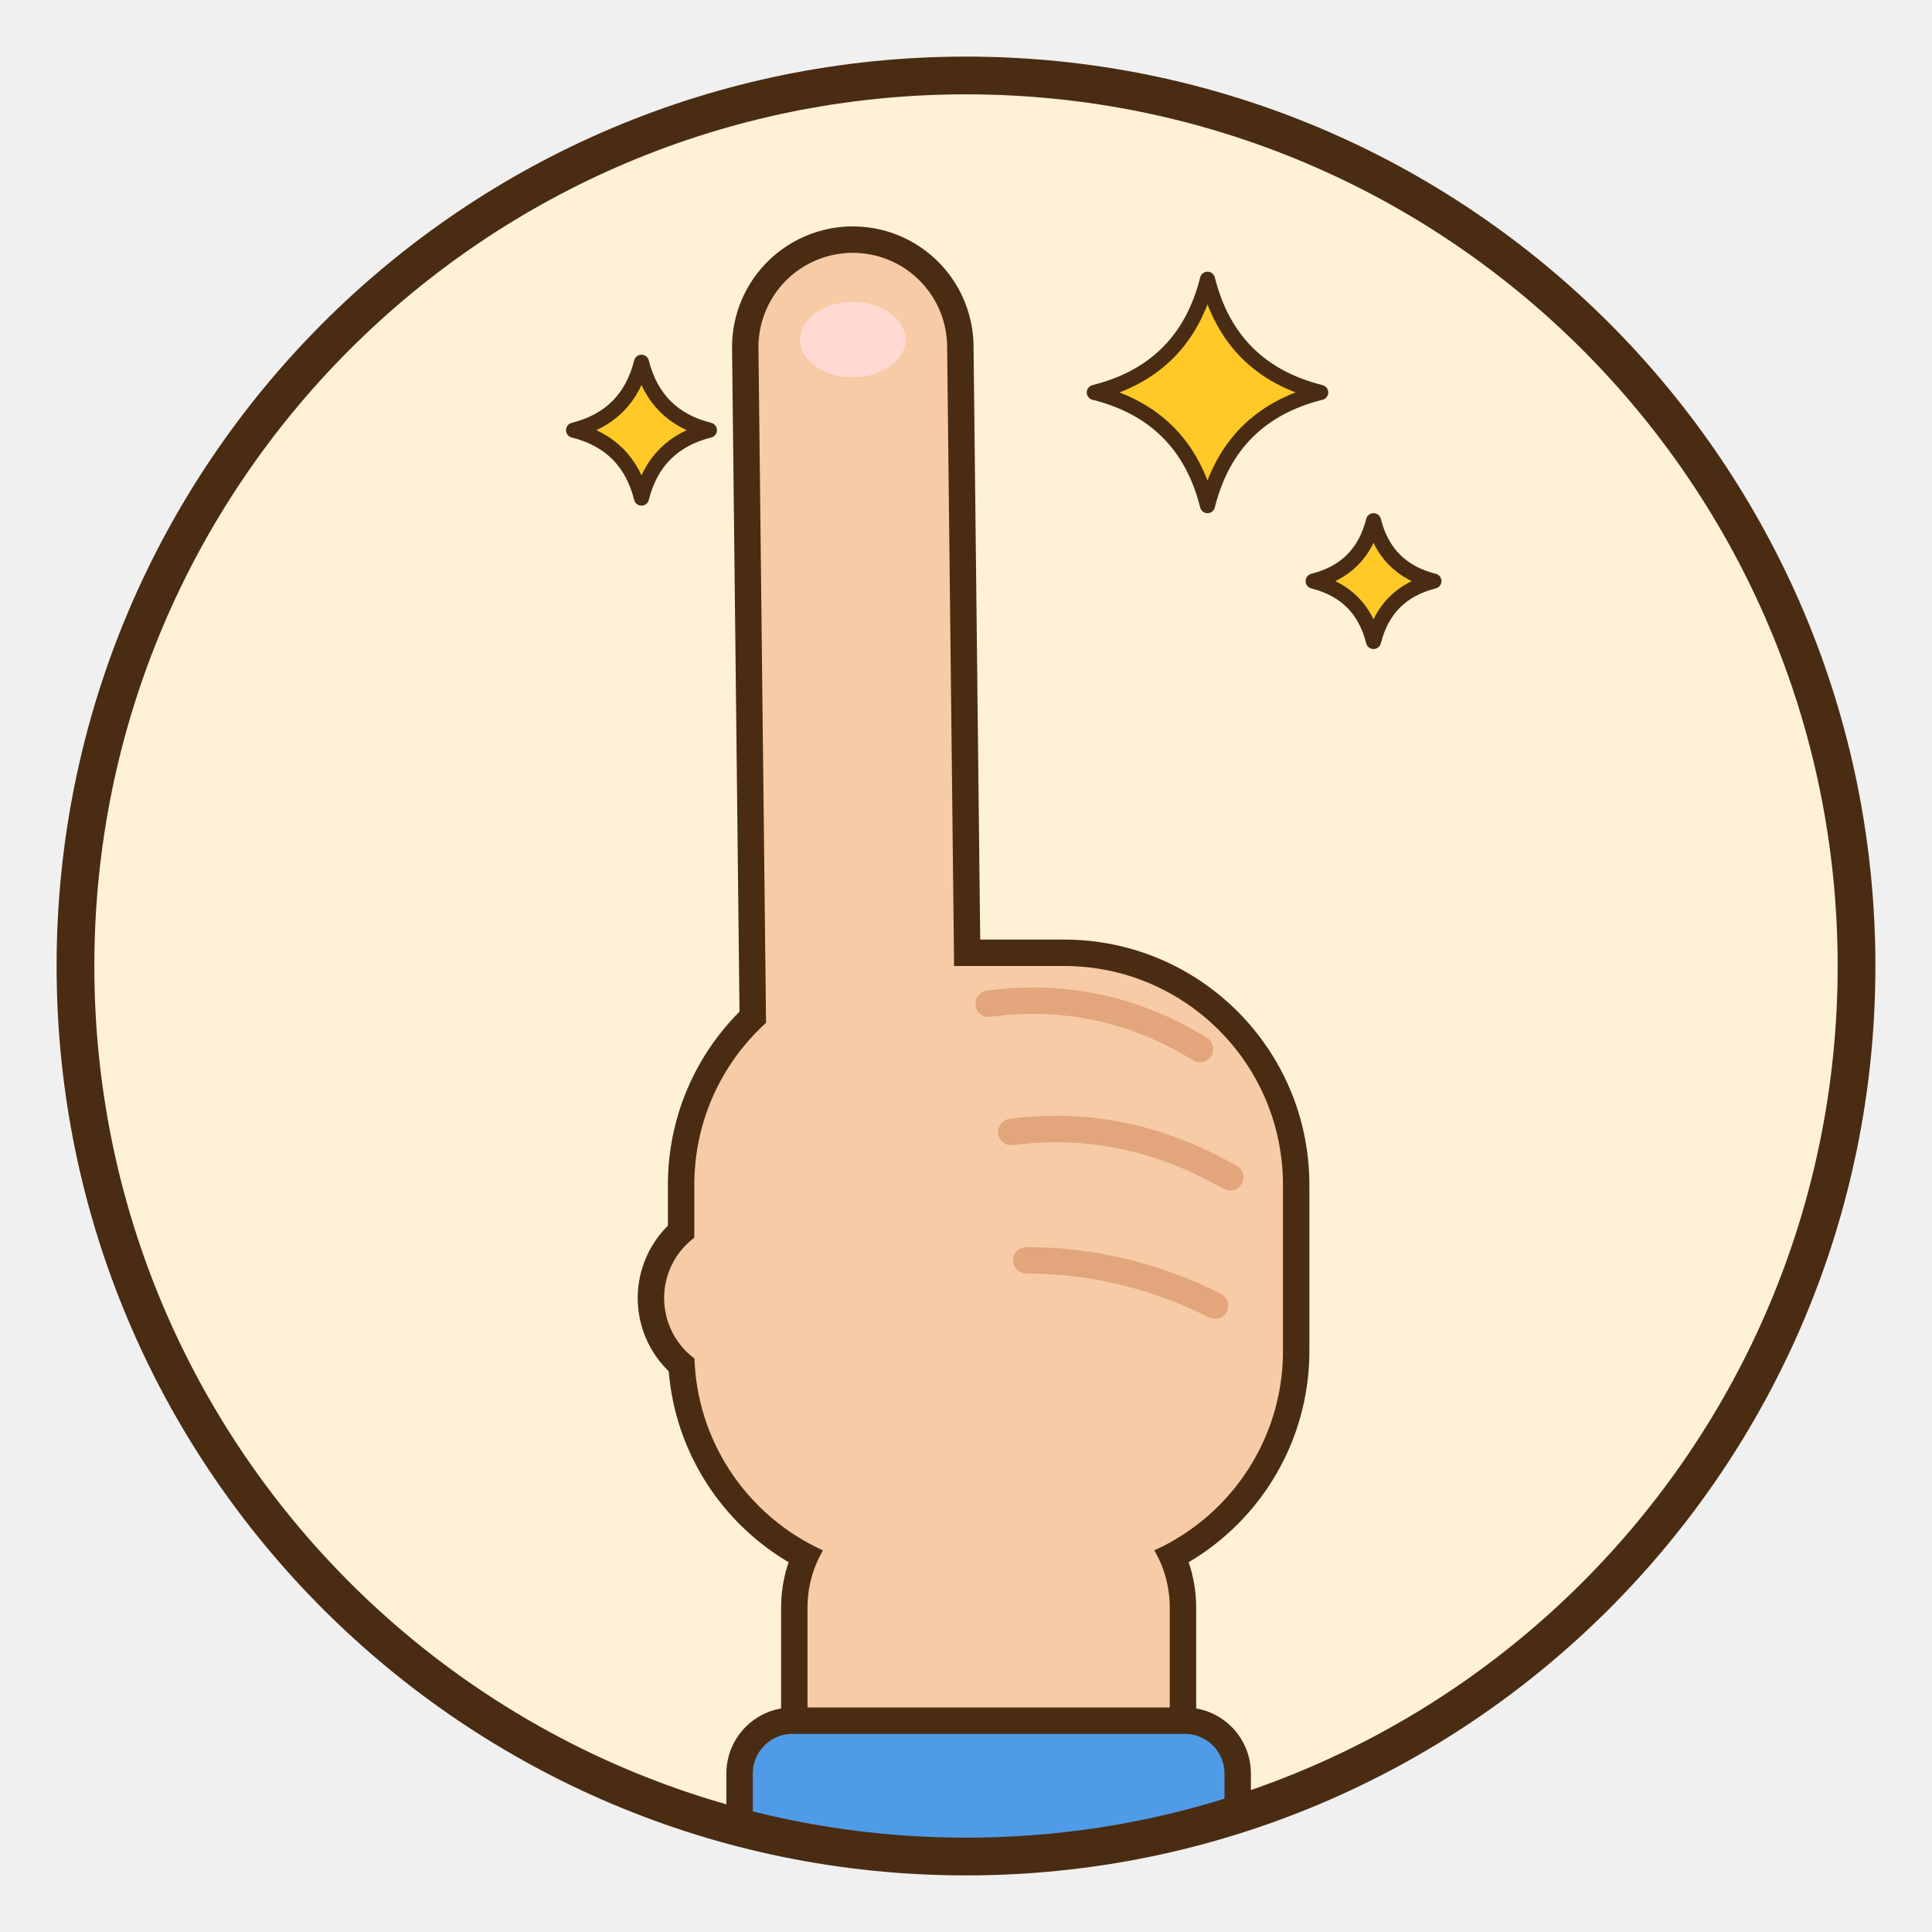
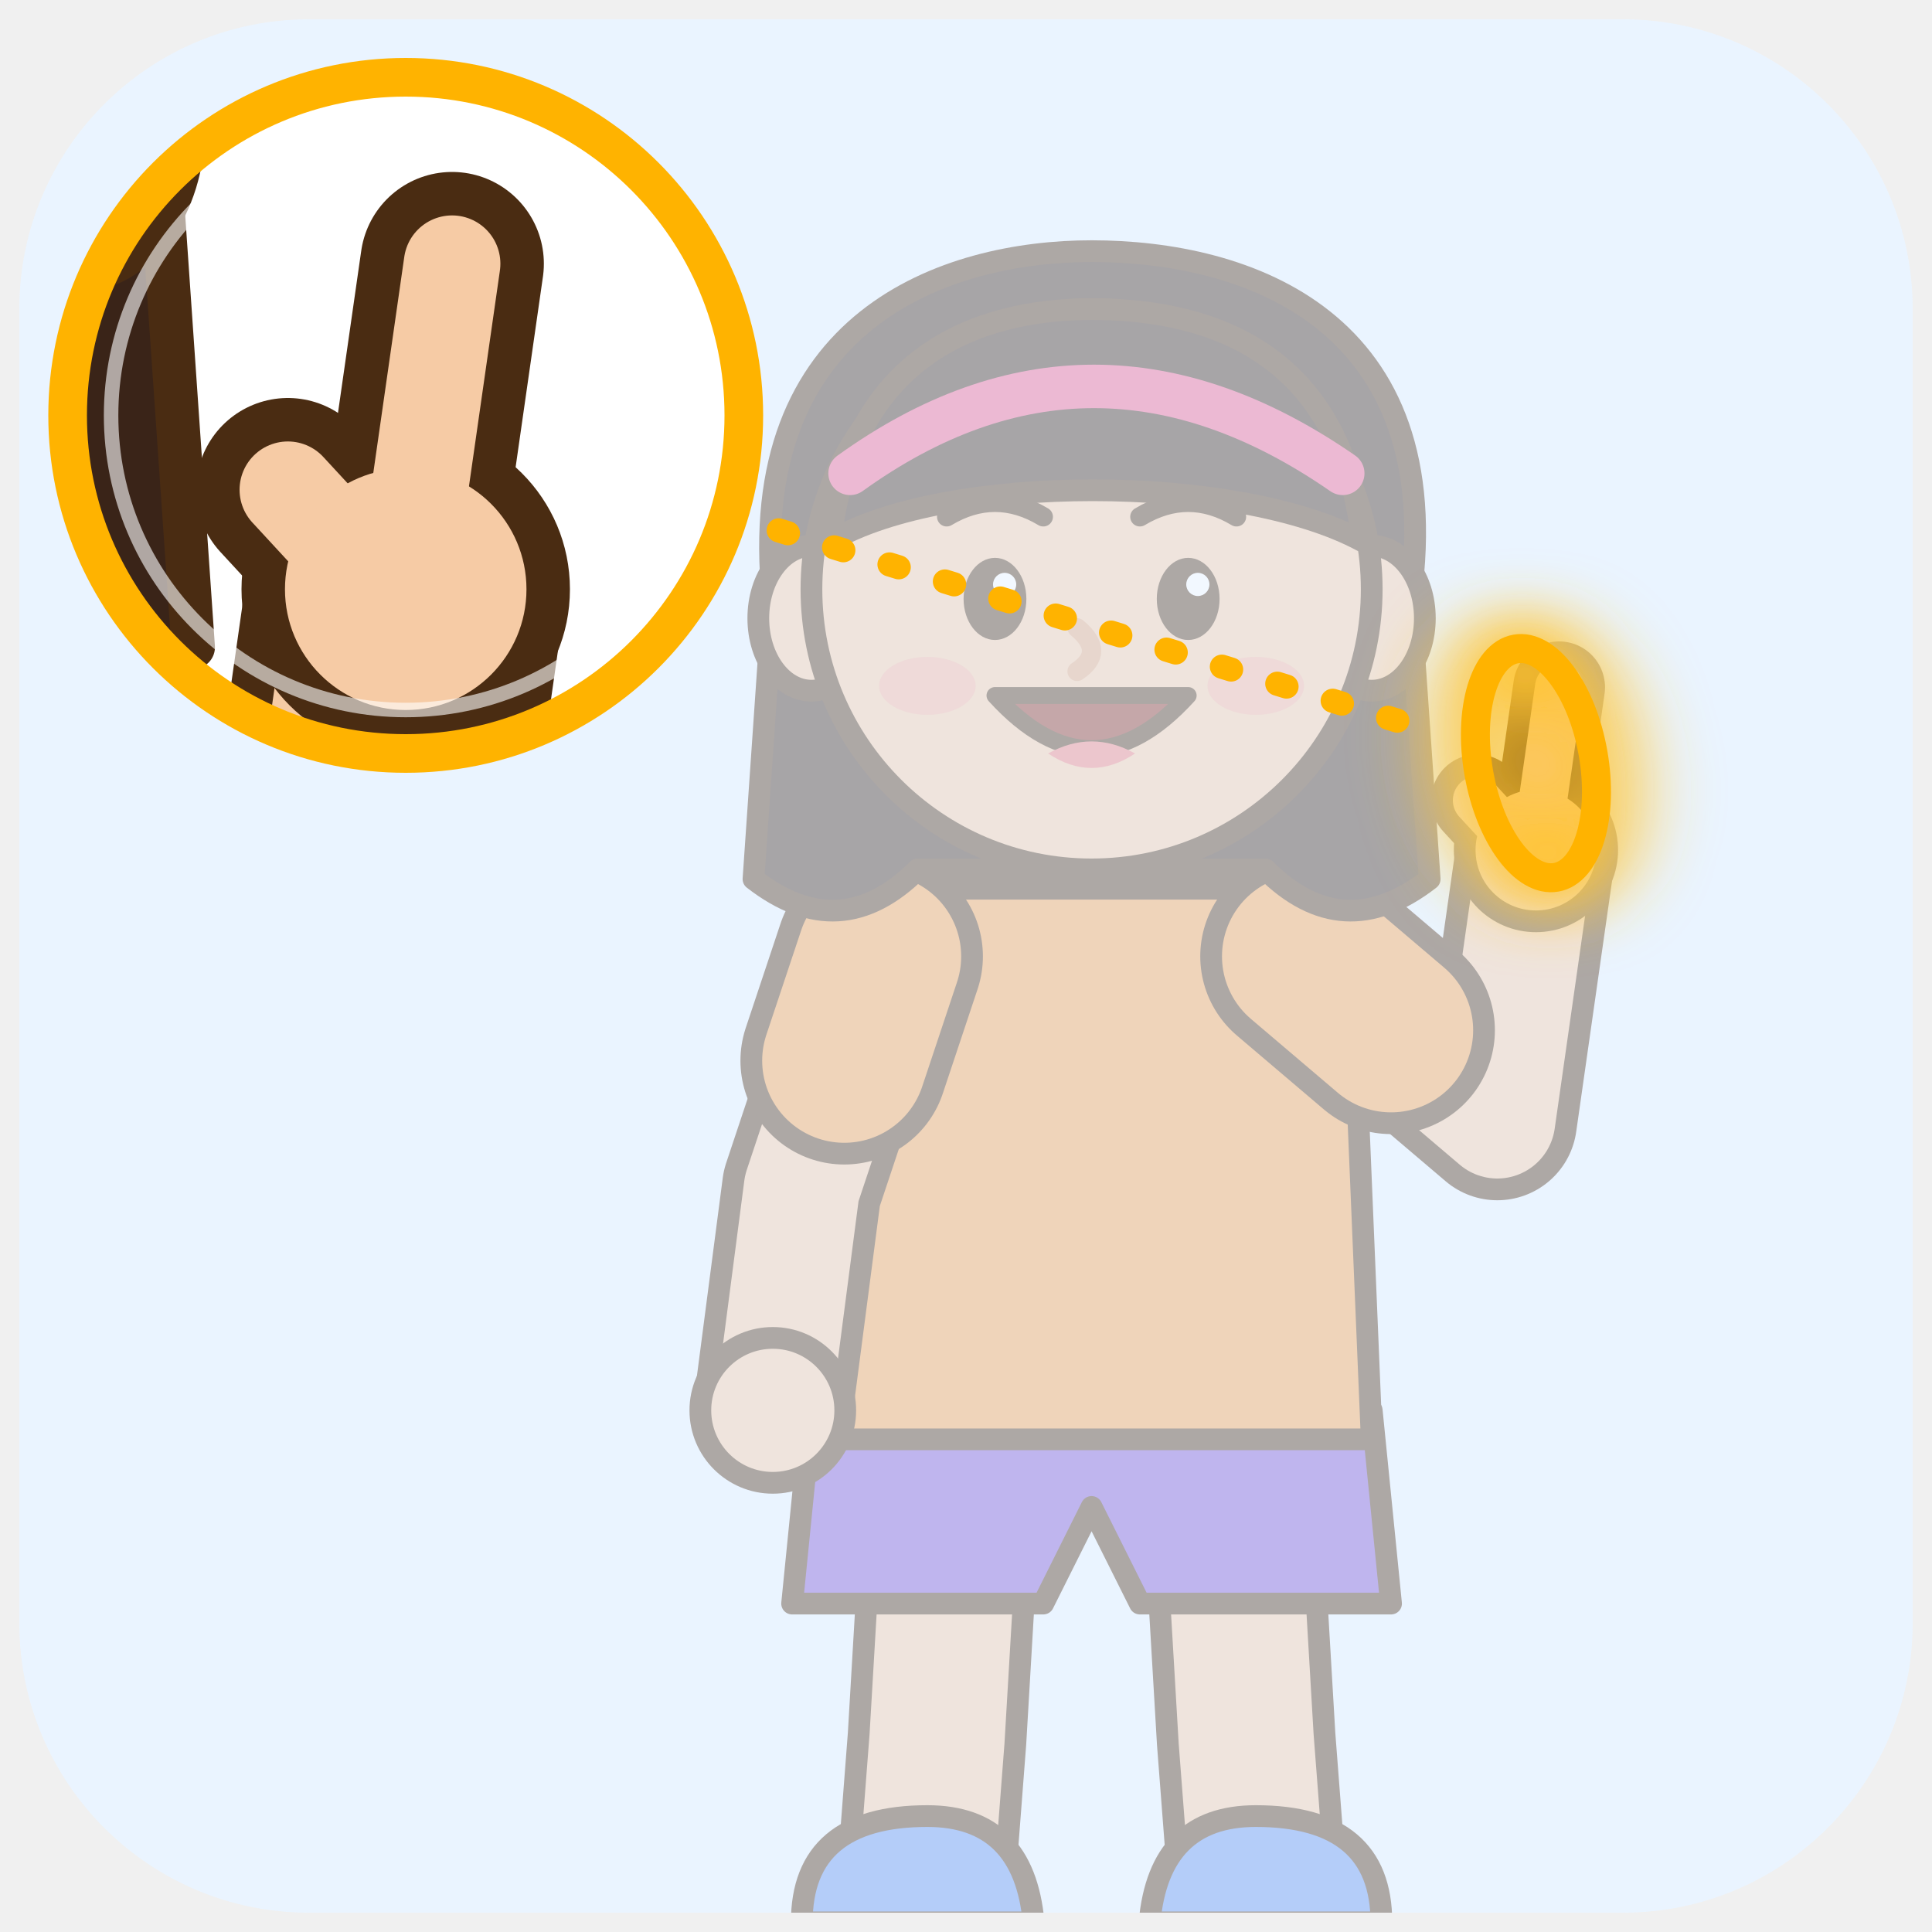
<svg xmlns="http://www.w3.org/2000/svg" viewBox="0 0 512 512">
+   <style>
+     .ring { animation: ring 1.6s ease-out infinite; transform-box: fill-box; transform-origin: center; }
+     @keyframes ring { 0% { transform: scale(1); opacity: .9 } 100% { transform: scale(1.6); opacity: 0 } }
+     .glow { animation: glow 1.6s ease-in-out infinite; }
+     @keyframes glow { 0%,100% { opacity: .55 } 50% { opacity: .95 } }
+     .beat { animation: beat 1s ease-in-out infinite; transform-box: fill-box; transform-origin: center; }
+     @keyframes beat { 0%,100% { transform: scale(1) } 15% { transform: scale(1.18) } 30% { transform: scale(1) } 45% { transform: scale(1.12) } }
+     @media (prefers-reduced-motion: reduce) { * { animation: none !important; } }
+   </style>
  <defs>
-     <clipPath id="w">
-       <circle cx="256" cy="256" r="236" />
+     <clipPath id="tile">
+       <rect x="4" y="4" width="392" height="392" rx="60" />
    </clipPath>
  </defs>
-   <circle cx="256" cy="256" r="236" fill="#FFF1D6" />
-   <g clip-path="url(#w)">
-     <rect x="214" y="396" width="96" height="130" rx="30" fill="#4A2C12" stroke="#4A2C12" stroke-width="14" />
-     <rect x="184" y="256" width="156" height="160" rx="58" fill="#4A2C12" stroke="#4A2C12" stroke-width="14" />
-     <path d="M228 270 L226 92" fill="none" stroke="#4A2C12" stroke-width="64" stroke-linecap="round" stroke-linejoin="round" />
-     <path d="M196 344 L262 326" fill="none" stroke="#4A2C12" stroke-width="54" stroke-linecap="round" stroke-linejoin="round" />
-     <rect x="214" y="396" width="96" height="130" rx="30" fill="#F6CBA5" stroke="#F6CBA5" stroke-width="0" />
-     <rect x="184" y="256" width="156" height="160" rx="58" fill="#F6CBA5" stroke="#F6CBA5" stroke-width="0" />
-     <path d="M228 270 L226 92" fill="none" stroke="#F6CBA5" stroke-width="50" stroke-linecap="round" stroke-linejoin="round" />
-     <path d="M196 344 L262 326" fill="none" stroke="#F6CBA5" stroke-width="40" stroke-linecap="round" stroke-linejoin="round" />
-     <ellipse cx="226" cy="90" rx="14" ry="10" fill="#FFD9D2" />
-     <path d="M262 266 Q292 262 318 278 M268 300 Q298 296 326 312 M272 334 Q298 334 322 346" fill="none" stroke="#E2A57C" stroke-width="7" stroke-linecap="round" stroke-linejoin="round" />
-     <path d="M320 74 Q326 98 350 104 Q326 110 320 134 Q314 110 290 104 Q314 98 320 74 Z" fill="#FFC928" stroke="#4A2C12" stroke-linejoin="round" stroke-linecap="round" stroke-width="4" />
-     <path d="M364 138 Q367.2 150.8 380 154 Q367.2 157.2 364 170 Q360.8 157.2 348 154 Q360.8 150.8 364 138 Z" fill="#FFC928" stroke="#4A2C12" stroke-linejoin="round" stroke-linecap="round" stroke-width="4" />
-     <path d="M170 96 Q173.6 110.4 188 114 Q173.6 117.6 170 132 Q166.4 117.6 152 114 Q166.4 110.4 170 96 Z" fill="#FFC928" stroke="#4A2C12" stroke-linejoin="round" stroke-linecap="round" stroke-width="4" />
-     <rect x="196" y="456" width="132" height="80" rx="14" fill="#4F9BE8" stroke="#4A2C12" stroke-width="7" stroke-linejoin="round" stroke-linecap="round" />
+   <g transform="scale(1.28)">
+     <g clip-path="url(#tile)">
+       <defs>
+         <g id="kid">
+           <g transform="translate(26 6)">
+             <g transform="translate(0 0)">
+               <path d="M170 320 L168 354 L166 380" fill="none" stroke="#4A2C12" stroke-width="37" stroke-linejoin="round" stroke-linecap="round" />
+               <path d="M170 320 L168 354 L166 380" fill="none" stroke="#F6CBA5" stroke-width="28" stroke-linejoin="round" stroke-linecap="round" />
+               <path d="M230 320 L232 354 L234 380" fill="none" stroke="#4A2C12" stroke-width="37" stroke-linejoin="round" stroke-linecap="round" />
+               <path d="M230 320 L232 354 L234 380" fill="none" stroke="#F6CBA5" stroke-width="28" stroke-linejoin="round" stroke-linecap="round" />
+               <path d="M140 392 Q140 370 166 370 Q186 370 188 392 Z" fill="#5B8DEF" stroke="#4A2C12" stroke-width="4.5" stroke-linejoin="round" stroke-linecap="round" />
+               <path d="M212 392 Q214 370 234 370 Q260 370 260 392 Z" fill="#5B8DEF" stroke="#4A2C12" stroke-width="4.5" stroke-linejoin="round" stroke-linecap="round" />
+               <path d="M142 286 L258 286 L262 326 L210 326 L200 306 L190 326 L138 326 Z" fill="#7A4FD1" stroke="#4A2C12" stroke-width="4.5" stroke-linejoin="round" stroke-linecap="round" />
+               <rect x="188" y="160" width="24" height="30" rx="0" fill="#F6CBA5" />
+               <path d="M188 160 V190 M212 160 V190" fill="none" stroke="#4A2C12" stroke-width="4.5" stroke-linejoin="round" stroke-linecap="round" />
+               <path d="M146 196 Q148 180 166 178 L234 178 Q252 180 254 196 L258 292 L142 292 Z" fill="#F7A14A" stroke="#4A2C12" stroke-width="4.5" stroke-linejoin="round" stroke-linecap="round" />
+               <g class="arm-l">
+                 <path d="M156 192 L140 240 L134 286" fill="none" stroke="#4A2C12" stroke-width="33" stroke-linejoin="round" stroke-linecap="round" />
+                 <path d="M156 192 L140 240 L134 286" fill="none" stroke="#F6CBA5" stroke-width="24" stroke-linejoin="round" stroke-linecap="round" />
+                 <path d="M156 192 L148.8 213.6" fill="none" stroke="#4A2C12" stroke-width="43" stroke-linejoin="round" stroke-linecap="round" />
+                 <path d="M156 192 L148.8 213.6" fill="none" stroke="#F7A14A" stroke-width="34" stroke-linejoin="round" stroke-linecap="round" />
+                 <circle cx="134" cy="286" r="15" fill="#F6CBA5" stroke="#4A2C12" stroke-width="4.5" stroke-linejoin="round" stroke-linecap="round" />
+               </g>
+               <g class="arm-r">
+                 <path d="M244 192 L284 226 L292 170" fill="none" stroke="#4A2C12" stroke-width="33" stroke-linejoin="round" stroke-linecap="round" />
+                 <path d="M244 192 L284 226 L292 170" fill="none" stroke="#F6CBA5" stroke-width="24" stroke-linejoin="round" stroke-linecap="round" />
+                 <path d="M244 192 L262 207.3" fill="none" stroke="#4A2C12" stroke-width="43" stroke-linejoin="round" stroke-linecap="round" />
+                 <path d="M244 192 L262 207.3" fill="none" stroke="#F7A14A" stroke-width="34" stroke-linejoin="round" stroke-linecap="round" />
+                 <path d="M293.1 162.1 L296.8 136.3" fill="none" stroke="#4A2C12" stroke-width="19" stroke-linejoin="round" stroke-linecap="round" />
+                 <path d="M288.2 168.8 L279.8 159.7" fill="none" stroke="#4A2C12" stroke-width="19" stroke-linejoin="round" stroke-linecap="round" />
+                 <circle cx="292" cy="170" r="17" fill="#4A2C12" />
+                 <path d="M293.1 162.1 L296.8 136.3" fill="none" stroke="#F6CBA5" stroke-width="10" stroke-linejoin="round" stroke-linecap="round" />
+                 <path d="M288.2 168.8 L279.8 159.7" fill="none" stroke="#F6CBA5" stroke-width="10" stroke-linejoin="round" stroke-linecap="round" />
+                 <circle cx="292" cy="170" r="12.5" fill="#F6CBA5" />
+               </g>
+               <g class="head" transform="translate(0 0) rotate(0 200 170)">
+                 <path d="M134 118 C128 60 170 46 200 46 C232 46 274 60 266 118 L270 176 Q252 190 236 174 L164 174 Q148 190 130 176 Z" fill="#3A2418" stroke="#4A2C12" stroke-width="4.5" stroke-linejoin="round" stroke-linecap="round" />
+                 <ellipse cx="142" cy="122" rx="11" ry="15" fill="#F6CBA5" stroke="#4A2C12" stroke-width="4.5" stroke-linejoin="round" stroke-linecap="round" />
+                 <ellipse cx="258" cy="122" rx="11" ry="15" fill="#F6CBA5" stroke="#4A2C12" stroke-width="4.5" stroke-linejoin="round" stroke-linecap="round" />
+                 <circle cx="200" cy="116" r="58" fill="#F6CBA5" stroke="#4A2C12" stroke-width="4.5" stroke-linejoin="round" stroke-linecap="round" />
+                 <ellipse cx="166" cy="136" rx="10" ry="6" fill="#F59A92" opacity="0.55" class="blush" />
+                 <ellipse cx="234" cy="136" rx="10" ry="6" fill="#F59A92" opacity="0.55" class="blush" />
+                 <path d="M197 124 q6 5 0 9" fill="none" stroke="#E2A57C" stroke-width="4" stroke-linejoin="round" stroke-linecap="round" />
+                 <path d="M170 101 q10 -6 20 0" fill="none" stroke="#4A2C12" stroke-width="4" stroke-linejoin="round" stroke-linecap="round" />
+                 <path d="M210 101 q10 -6 20 0" fill="none" stroke="#4A2C12" stroke-width="4" stroke-linejoin="round" stroke-linecap="round" />
+                 <ellipse cx="180" cy="118" rx="6.5" ry="8.5" fill="#4A2C12" />
+                 <ellipse cx="220" cy="118" rx="6.5" ry="8.5" fill="#4A2C12" />
+                 <circle cx="182" cy="115" r="2.4" fill="#fff" />
+                 <circle cx="222" cy="115" r="2.4" fill="#fff" />
+                 <path d="M180 138 Q200 160 220 138 Z" fill="#8A2B1E" stroke="#4A2C12" stroke-width="3.5" stroke-linejoin="round" stroke-linecap="round" />
+                 <path d="M191 150 Q200 145 209 150 Q200 156 191 150 Z" fill="#F07B7B" />
+                 <path d="M146 106 C150 68 176 58 200 58 C226 58 252 68 256 106 C230 92 170 92 146 106 Z" fill="#3A2418" stroke="#4A2C12" stroke-width="4.5" stroke-linejoin="round" stroke-linecap="round" />
+                 <path d="M150 92 Q200 56 252 92" fill="none" stroke="#F05A8C" stroke-width="9" stroke-linejoin="round" stroke-linecap="round" />
+               </g>
+             </g>
+           </g>
+         </g>
+         <mask id="hole">
+           <rect width="400" height="400" fill="#fff" />
+           <ellipse cx="318" cy="158" rx="12" ry="24" transform="rotate(-10 318 158)" fill="#000" />
+         </mask>
+         <clipPath id="lens">
+           <circle cx="84" cy="86" r="70" />
+         </clipPath>
+         <filter id="soft" x="-50%" y="-50%" width="200%" height="200%">
+           <feGaussianBlur stdDeviation="7" />
+         </filter>
+       </defs>
+       <rect x="4" y="4" width="392" height="392" rx="60" fill="#EAF4FF" />
+       <use href="#kid" />
+       <rect x="4" y="4" width="392" height="392" rx="60" fill="#EAF4FF" opacity="0.62" mask="url(#hole)" />
+       <g class="glow">
+         <ellipse cx="318" cy="158" rx="12" ry="24" transform="rotate(-10 318 158)" fill="none" stroke="#FFC531" stroke-width="16" filter="url(#soft)" />
+       </g>
+       <g class="ring">
+         <ellipse cx="318" cy="158" rx="12" ry="24" transform="rotate(-10 318 158)" fill="none" stroke="#FFB300" stroke-width="5" />
+       </g>
+       <ellipse cx="318" cy="158" rx="12" ry="24" transform="rotate(-10 318 158)" fill="none" stroke="#FFB300" stroke-width="6" />
+       <path d="M289.3 149.2 L154.7 107.8" fill="none" stroke="#FFB300" stroke-width="5" stroke-linejoin="round" stroke-linecap="round" stroke-dasharray="2 10" />
+       <circle cx="84" cy="86" r="70" fill="#fff" />
+       <g clip-path="url(#lens)">
+         <use href="#kid" transform="translate(84 86) scale(2) translate(-318 -158)" />
+       </g>
+       <circle cx="84" cy="86" r="70" fill="none" stroke="#FFB300" stroke-width="8" />
+       <circle cx="84" cy="86" r="61" fill="none" stroke="#fff" stroke-width="3" opacity="0.6" />
+     </g>
  </g>
-   <circle cx="256" cy="256" r="236" fill="none" stroke="#4A2C12" stroke-width="10" />
</svg>
